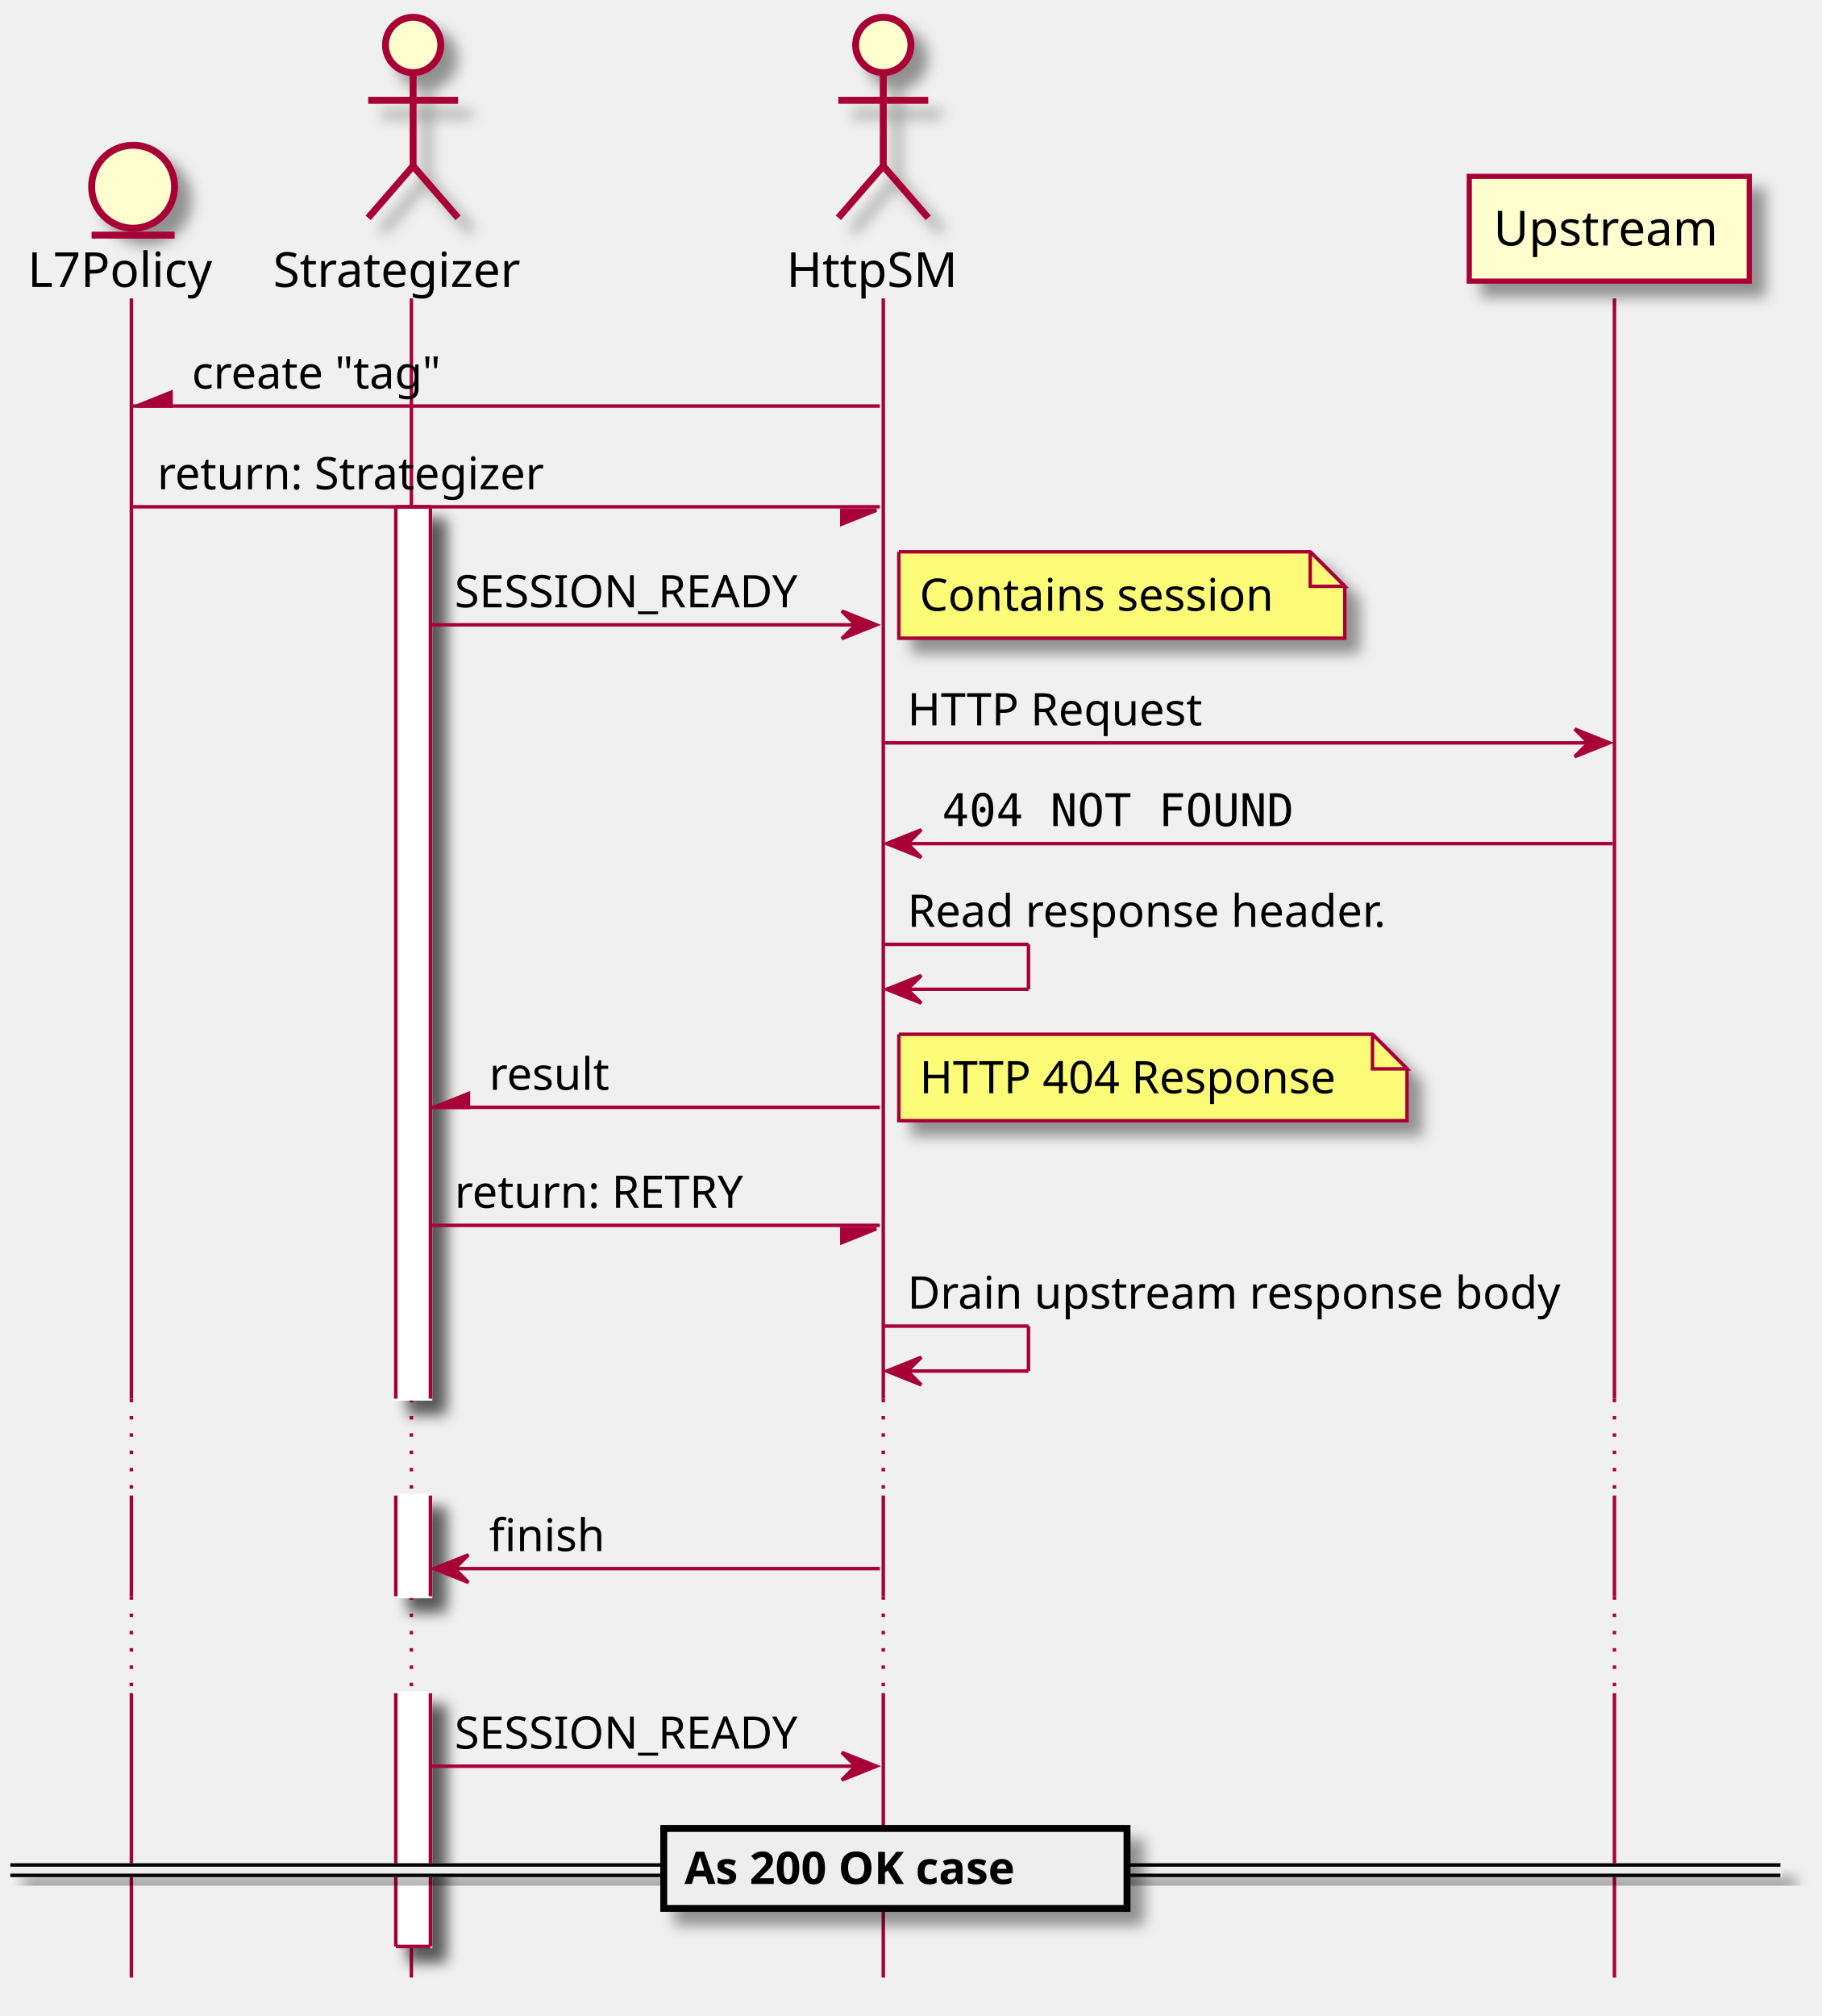
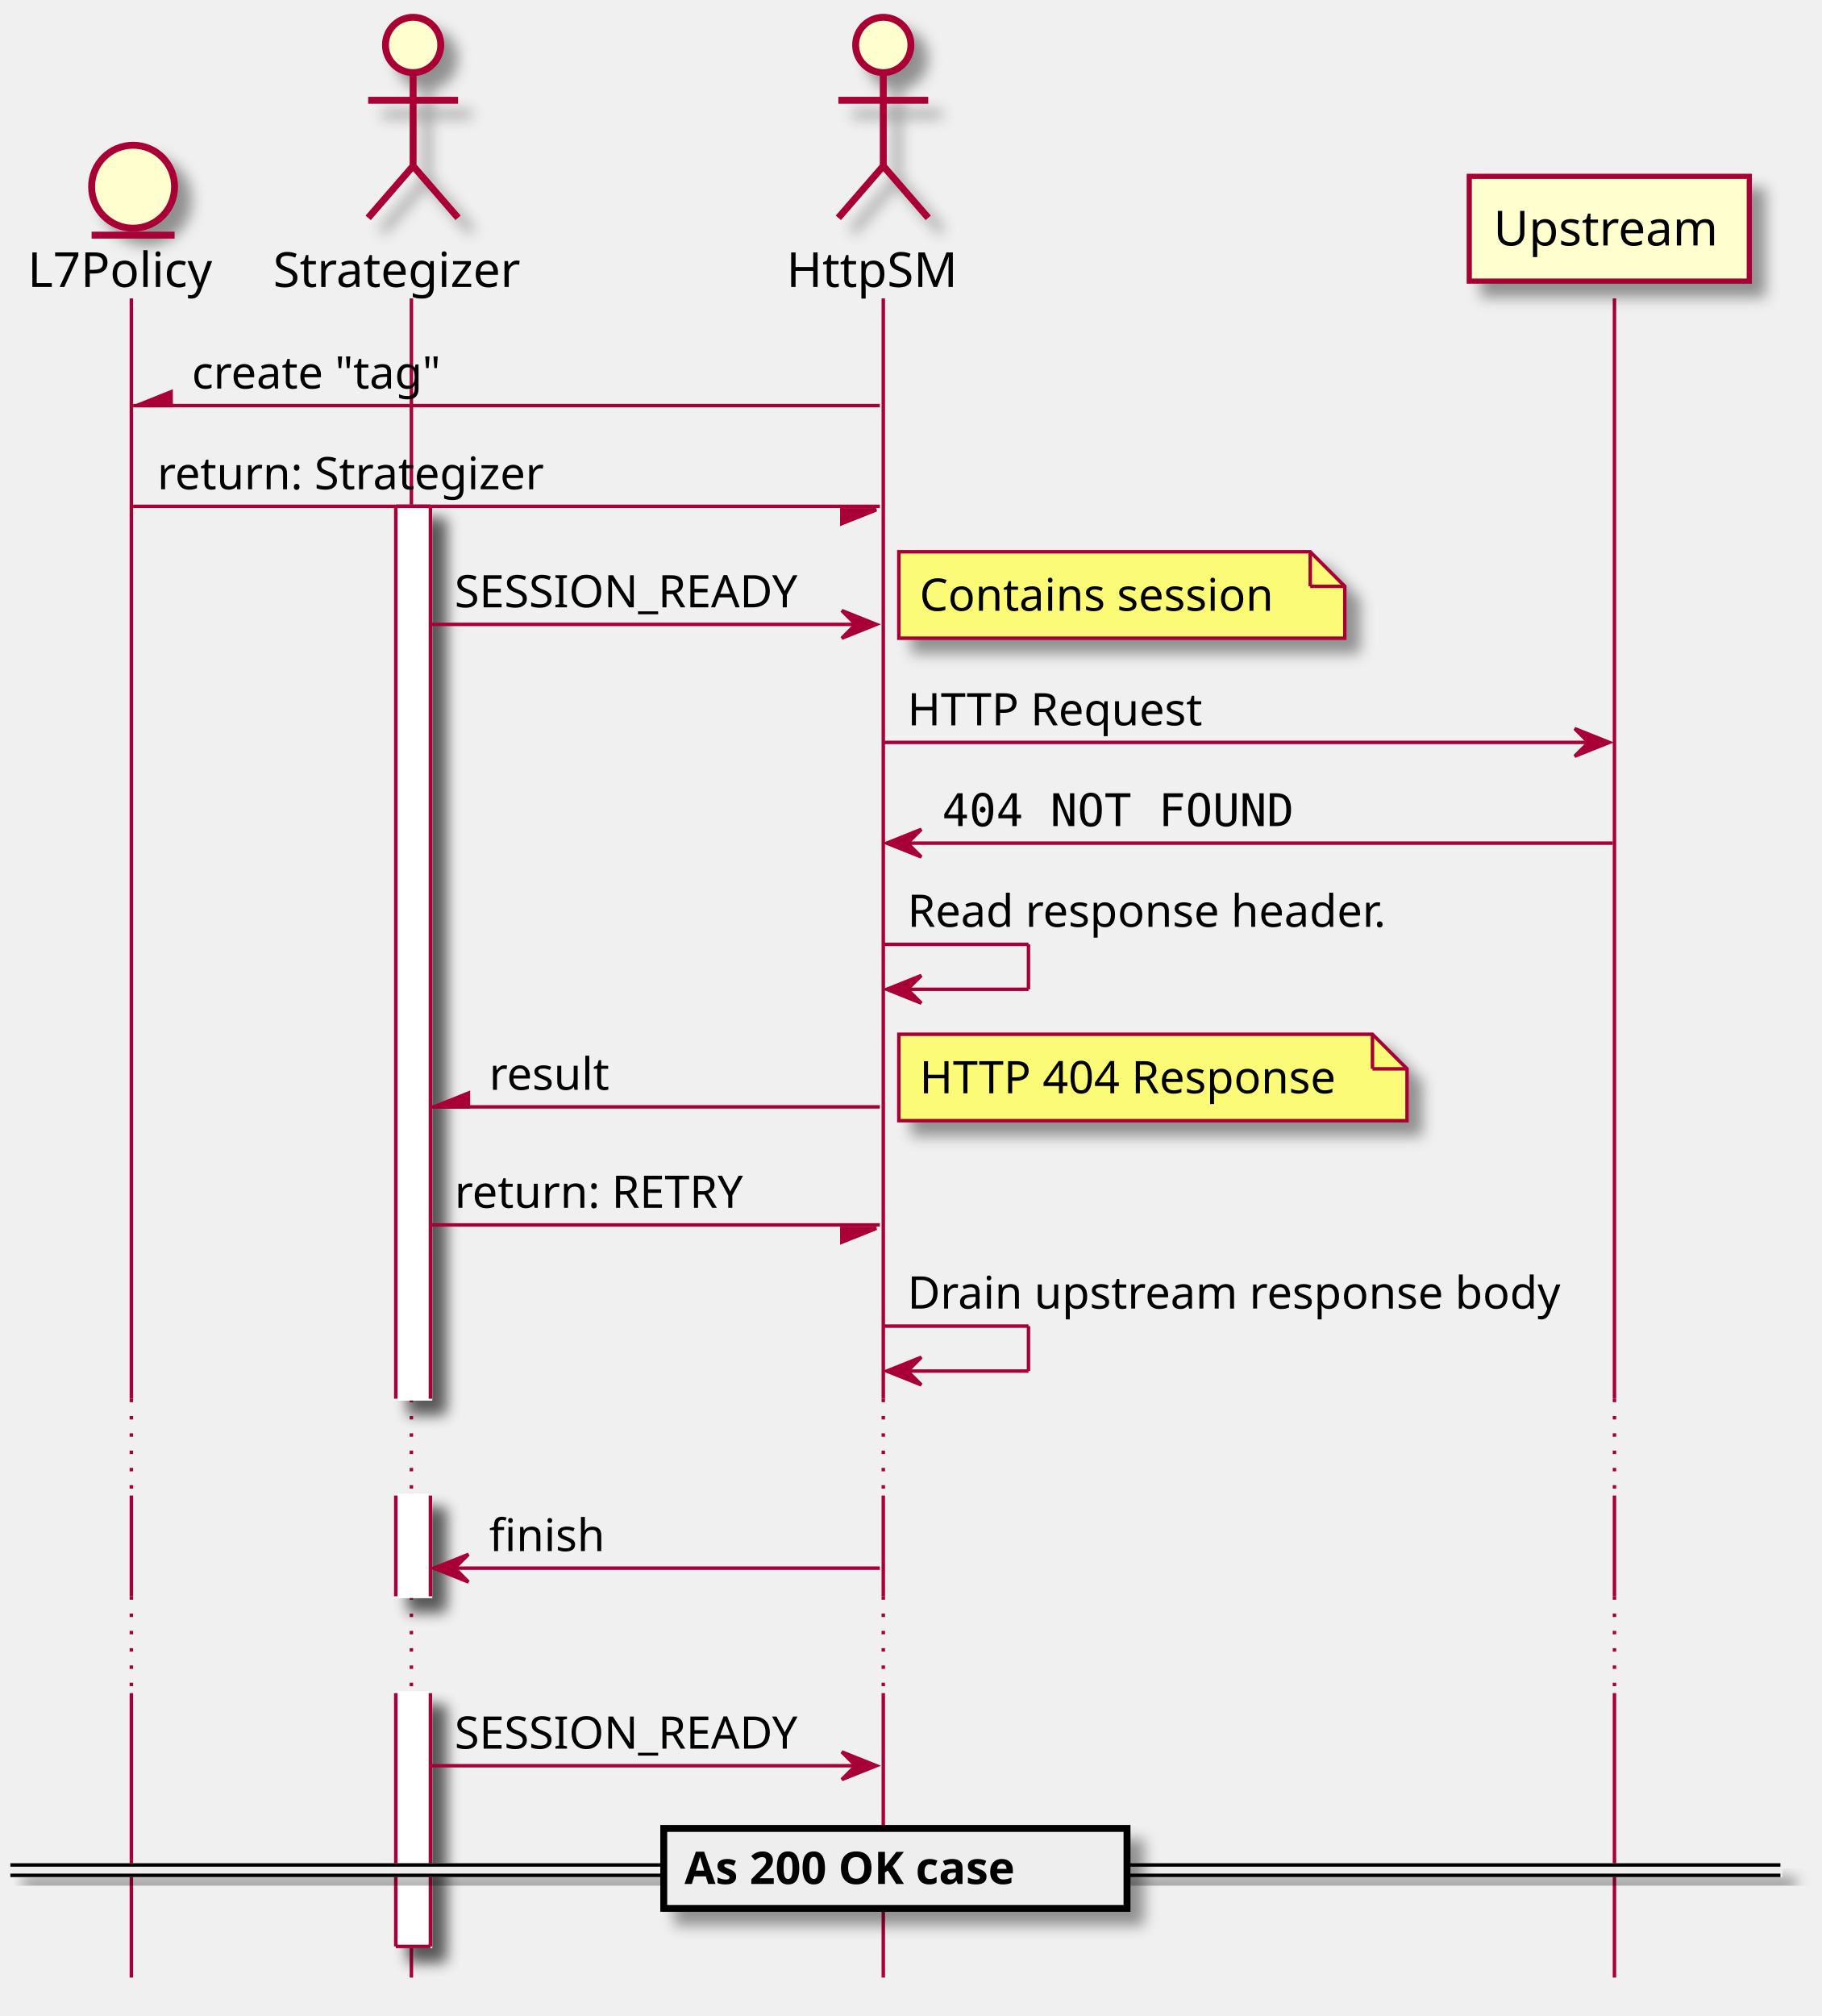
<svg xmlns="http://www.w3.org/2000/svg" contentScriptType="application/ecmascript" contentStyleType="text/css" height="583px" preserveAspectRatio="none" style="width:527px;height:583px;" version="1.1" viewBox="0 0 527 583" width="527px" zoomAndPan="magnify">
  <defs>
    <filter height="300%" id="f15t0lceifk56y" width="300%" x="-1" y="-1">
      <feGaussianBlur result="blurOut" stdDeviation="2.0" />
      <feColorMatrix in="blurOut" result="blurOut2" type="matrix" values="0 0 0 0 0 0 0 0 0 0 0 0 0 0 0 0 0 0 .4 0" />
      <feOffset dx="4.0" dy="4.0" in="blurOut2" result="blurOut3" />
      <feBlend in="SourceGraphic" in2="blurOut3" mode="normal" />
    </filter>
  </defs>
  <g>
-     <rect fill="#FFFFFF" filter="url(#f15t0lceifk56y)" height="257.93" style="stroke: #FFFFFF; stroke-width: 1.0;" width="10" x="114.5" y="146.562" />
-     <line style="stroke: #A80036; stroke-width: 1.0;" x1="114.5" x2="114.5" y1="146.562" y2="404.492" />
-     <line style="stroke: #A80036; stroke-width: 1.0;" x1="124.5" x2="124.5" y1="146.562" y2="404.492" />
-     <line style="stroke: #A80036; stroke-width: 1.0;" x1="114.5" x2="124.5" y1="146.562" y2="146.562" />
+     <rect fill="#FFFFFF" filter="url(#f15t0lceifk56y)" height="258.062" style="stroke: #FFFFFF; stroke-width: 1.0;" width="10" x="114.5" y="146.43" />
+     <line style="stroke: #A80036; stroke-width: 1.0;" x1="114.5" x2="114.5" y1="146.43" y2="404.492" />
+     <line style="stroke: #A80036; stroke-width: 1.0;" x1="124.5" x2="124.5" y1="146.43" y2="404.492" />
+     <line style="stroke: #A80036; stroke-width: 1.0;" x1="114.5" x2="124.5" y1="146.43" y2="146.43" />
    <rect fill="#FFFFFF" filter="url(#f15t0lceifk56y)" height="29.133" style="stroke: #FFFFFF; stroke-width: 1.0;" width="10" x="114.5" y="432.492" />
    <line style="stroke: #A80036; stroke-width: 1.0;" x1="114.5" x2="114.5" y1="432.492" y2="461.625" />
    <line style="stroke: #A80036; stroke-width: 1.0;" x1="124.5" x2="124.5" y1="432.492" y2="461.625" />
    <rect fill="#FFFFFF" filter="url(#f15t0lceifk56y)" height="73.266" style="stroke: #FFFFFF; stroke-width: 1.0;" width="10" x="114.5" y="489.625" />
    <line style="stroke: #A80036; stroke-width: 1.0;" x1="114.5" x2="114.5" y1="489.625" y2="562.891" />
    <line style="stroke: #A80036; stroke-width: 1.0;" x1="124.5" x2="124.5" y1="489.625" y2="562.891" />
    <line style="stroke: #A80036; stroke-width: 1.0;" x1="114.5" x2="124.5" y1="562.891" y2="562.891" />
    <line style="stroke: #A80036; stroke-width: 1.0;" x1="38" x2="38" y1="86.297" y2="404.492" />
    <line style="stroke: #A80036; stroke-width: 1.0; stroke-dasharray: 1.0,4.0;" x1="38" x2="38" y1="404.492" y2="432.492" />
    <line style="stroke: #A80036; stroke-width: 1.0;" x1="38" x2="38" y1="432.492" y2="461.625" />
    <line style="stroke: #A80036; stroke-width: 1.0; stroke-dasharray: 1.0,4.0;" x1="38" x2="38" y1="461.625" y2="489.625" />
    <line style="stroke: #A80036; stroke-width: 1.0;" x1="38" x2="38" y1="489.625" y2="571.891" />
    <line style="stroke: #A80036; stroke-width: 1.0;" x1="119" x2="119" y1="86.297" y2="404.492" />
    <line style="stroke: #A80036; stroke-width: 1.0; stroke-dasharray: 1.0,4.0;" x1="119" x2="119" y1="404.492" y2="432.492" />
    <line style="stroke: #A80036; stroke-width: 1.0;" x1="119" x2="119" y1="432.492" y2="461.625" />
    <line style="stroke: #A80036; stroke-width: 1.0; stroke-dasharray: 1.0,4.0;" x1="119" x2="119" y1="461.625" y2="489.625" />
    <line style="stroke: #A80036; stroke-width: 1.0;" x1="119" x2="119" y1="489.625" y2="571.891" />
    <line style="stroke: #A80036; stroke-width: 1.0;" x1="255.5" x2="255.5" y1="86.297" y2="404.492" />
    <line style="stroke: #A80036; stroke-width: 1.0; stroke-dasharray: 1.0,4.0;" x1="255.5" x2="255.5" y1="404.492" y2="432.492" />
    <line style="stroke: #A80036; stroke-width: 1.0;" x1="255.5" x2="255.5" y1="432.492" y2="461.625" />
    <line style="stroke: #A80036; stroke-width: 1.0; stroke-dasharray: 1.0,4.0;" x1="255.5" x2="255.5" y1="461.625" y2="489.625" />
    <line style="stroke: #A80036; stroke-width: 1.0;" x1="255.5" x2="255.5" y1="489.625" y2="571.891" />
    <line style="stroke: #A80036; stroke-width: 1.0;" x1="467" x2="467" y1="86.297" y2="404.492" />
    <line style="stroke: #A80036; stroke-width: 1.0; stroke-dasharray: 1.0,4.0;" x1="467" x2="467" y1="404.492" y2="432.492" />
    <line style="stroke: #A80036; stroke-width: 1.0;" x1="467" x2="467" y1="432.492" y2="461.625" />
    <line style="stroke: #A80036; stroke-width: 1.0; stroke-dasharray: 1.0,4.0;" x1="467" x2="467" y1="461.625" y2="489.625" />
    <line style="stroke: #A80036; stroke-width: 1.0;" x1="467" x2="467" y1="489.625" y2="571.891" />
    <text fill="#000000" font-family="sans-serif" font-size="14" lengthAdjust="spacingAndGlyphs" textLength="55" x="8" y="82.995">L7Policy</text>
    <ellipse cx="38.5" cy="54" fill="#FEFECE" filter="url(#f15t0lceifk56y)" rx="12" ry="12" style="stroke: #A80036; stroke-width: 2.0;" />
    <line style="stroke: #A80036; stroke-width: 2.0;" x1="26.5" x2="50.5" y1="68" y2="68" />
    <text fill="#000000" font-family="sans-serif" font-size="14" lengthAdjust="spacingAndGlyphs" textLength="75" x="79" y="82.995">Strategizer</text>
    <ellipse cx="119.5" cy="13" fill="#FEFECE" filter="url(#f15t0lceifk56y)" rx="8" ry="8" style="stroke: #A80036; stroke-width: 2.0;" />
-     <path d="M119.5,21 L119.5,48 M106.5,29 L132.5,29 M119.5,48 L106.5,63 M119.5,48 L132.5,63 " fill="none" filter="url(#f15t0lceifk56y)" style="stroke: #A80036; stroke-width: 2.0;" />
+     <path d="M119.5,21 L119.5,48 M106.5,29 L132.5,29 M119.5,48 L106.5,63 M119.5,48 L132.5,63 " fill="#FEFECE" filter="url(#f15t0lceifk56y)" style="stroke: #A80036; stroke-width: 2.0;" />
    <text fill="#000000" font-family="sans-serif" font-size="14" lengthAdjust="spacingAndGlyphs" textLength="50" x="227.5" y="82.995">HttpSM</text>
    <ellipse cx="255.5" cy="13" fill="#FEFECE" filter="url(#f15t0lceifk56y)" rx="8" ry="8" style="stroke: #A80036; stroke-width: 2.0;" />
-     <path d="M255.5,21 L255.5,48 M242.5,29 L268.5,29 M255.5,48 L242.5,63 M255.5,48 L268.5,63 " fill="none" filter="url(#f15t0lceifk56y)" style="stroke: #A80036; stroke-width: 2.0;" />
+     <path d="M255.5,21 L255.5,48 M242.5,29 L268.5,29 M255.5,48 L242.5,63 M255.5,48 L268.5,63 " fill="#FEFECE" filter="url(#f15t0lceifk56y)" style="stroke: #A80036; stroke-width: 2.0;" />
    <rect fill="#FEFECE" filter="url(#f15t0lceifk56y)" height="30.297" style="stroke: #A80036; stroke-width: 1.5;" width="81" x="425" y="51" />
    <text fill="#000000" font-family="sans-serif" font-size="14" lengthAdjust="spacingAndGlyphs" textLength="67" x="432" y="70.995">Upstream</text>
-     <rect fill="#FFFFFF" filter="url(#f15t0lceifk56y)" height="257.93" style="stroke: #FFFFFF; stroke-width: 1.0;" width="10" x="114.5" y="146.562" />
-     <line style="stroke: #A80036; stroke-width: 1.0;" x1="114.5" x2="114.5" y1="146.562" y2="404.492" />
-     <line style="stroke: #A80036; stroke-width: 1.0;" x1="124.5" x2="124.5" y1="146.562" y2="404.492" />
-     <line style="stroke: #A80036; stroke-width: 1.0;" x1="114.5" x2="124.5" y1="146.562" y2="146.562" />
+     <rect fill="#FFFFFF" filter="url(#f15t0lceifk56y)" height="258.062" style="stroke: #FFFFFF; stroke-width: 1.0;" width="10" x="114.5" y="146.43" />
+     <line style="stroke: #A80036; stroke-width: 1.0;" x1="114.5" x2="114.5" y1="146.43" y2="404.492" />
+     <line style="stroke: #A80036; stroke-width: 1.0;" x1="124.5" x2="124.5" y1="146.43" y2="404.492" />
+     <line style="stroke: #A80036; stroke-width: 1.0;" x1="114.5" x2="124.5" y1="146.43" y2="146.43" />
    <rect fill="#FFFFFF" filter="url(#f15t0lceifk56y)" height="29.133" style="stroke: #FFFFFF; stroke-width: 1.0;" width="10" x="114.5" y="432.492" />
    <line style="stroke: #A80036; stroke-width: 1.0;" x1="114.5" x2="114.5" y1="432.492" y2="461.625" />
    <line style="stroke: #A80036; stroke-width: 1.0;" x1="124.5" x2="124.5" y1="432.492" y2="461.625" />
    <rect fill="#FFFFFF" filter="url(#f15t0lceifk56y)" height="73.266" style="stroke: #FFFFFF; stroke-width: 1.0;" width="10" x="114.5" y="489.625" />
    <line style="stroke: #A80036; stroke-width: 1.0;" x1="114.5" x2="114.5" y1="489.625" y2="562.891" />
    <line style="stroke: #A80036; stroke-width: 1.0;" x1="124.5" x2="124.5" y1="489.625" y2="562.891" />
    <line style="stroke: #A80036; stroke-width: 1.0;" x1="114.5" x2="124.5" y1="562.891" y2="562.891" />
-     <polygon fill="#A80036" points="49.5,113.43,39.5,117.43,49.5,117.43" style="stroke: #A80036; stroke-width: 1.0;" />
-     <line style="stroke: #A80036; stroke-width: 1.0;" x1="38.5" x2="254.5" y1="117.43" y2="117.43" />
+     <polygon fill="#A80036" points="49.5,113.297,39.5,117.297,49.5,117.297" style="stroke: #A80036; stroke-width: 1.0;" />
+     <line style="stroke: #A80036; stroke-width: 1.0;" x1="38.5" x2="254.5" y1="117.297" y2="117.297" />
    <text fill="#000000" font-family="sans-serif" font-size="13" lengthAdjust="spacingAndGlyphs" textLength="76" x="55.5" y="112.364">create "tag"</text>
-     <polygon fill="#A80036" points="243.5,147.562,253.5,147.562,243.5,151.562" style="stroke: #A80036; stroke-width: 1.0;" />
-     <line style="stroke: #A80036; stroke-width: 1.0;" x1="38.5" x2="254.5" y1="146.562" y2="146.562" />
+     <polygon fill="#A80036" points="243.5,147.43,253.5,147.43,243.5,151.43" style="stroke: #A80036; stroke-width: 1.0;" />
+     <line style="stroke: #A80036; stroke-width: 1.0;" x1="38.5" x2="254.5" y1="146.43" y2="146.43" />
    <text fill="#000000" font-family="sans-serif" font-size="13" lengthAdjust="spacingAndGlyphs" textLength="118" x="45.5" y="141.497">return: Strategizer</text>
-     <polygon fill="#A80036" points="243.5,176.695,253.5,180.695,243.5,184.695,247.5,180.695" style="stroke: #A80036; stroke-width: 1.0;" />
-     <line style="stroke: #A80036; stroke-width: 1.0;" x1="124.5" x2="249.5" y1="180.695" y2="180.695" />
+     <polygon fill="#A80036" points="243.5,176.562,253.5,180.562,243.5,184.562,247.5,180.562" style="stroke: #A80036; stroke-width: 1.0;" />
+     <line style="stroke: #A80036; stroke-width: 1.0;" x1="124.5" x2="249.5" y1="180.562" y2="180.562" />
    <text fill="#000000" font-family="sans-serif" font-size="13" lengthAdjust="spacingAndGlyphs" textLength="107" x="131.5" y="175.629">SESSION_READY</text>
-     <path d="M260,159.562 L260,184.562 L389,184.562 L389,169.562 L379,159.562 L260,159.562 " fill="#FBFB77" filter="url(#f15t0lceifk56y)" style="stroke: #A80036; stroke-width: 1.0;" />
-     <path d="M379,159.562 L379,169.562 L389,169.562 L379,159.562 " fill="#FBFB77" style="stroke: #A80036; stroke-width: 1.0;" />
+     <polygon fill="#FBFB77" filter="url(#f15t0lceifk56y)" points="260,159.562,260,184.562,389,184.562,389,169.562,379,159.562,260,159.562" style="stroke: #A80036; stroke-width: 1.0;" />
+     <line style="stroke: #A80036; stroke-width: 1.0;" x1="379" x2="379" y1="159.562" y2="169.562" />
+     <line style="stroke: #A80036; stroke-width: 1.0;" x1="389" x2="379" y1="169.562" y2="169.562" />
    <text fill="#000000" font-family="sans-serif" font-size="13" lengthAdjust="spacingAndGlyphs" textLength="108" x="266" y="176.629">Contains session</text>
-     <polygon fill="#A80036" points="455.5,210.828,465.5,214.828,455.5,218.828,459.5,214.828" style="stroke: #A80036; stroke-width: 1.0;" />
-     <line style="stroke: #A80036; stroke-width: 1.0;" x1="255.5" x2="461.5" y1="214.828" y2="214.828" />
+     <polygon fill="#A80036" points="455.5,210.695,465.5,214.695,455.5,218.695,459.5,214.695" style="stroke: #A80036; stroke-width: 1.0;" />
+     <line style="stroke: #A80036; stroke-width: 1.0;" x1="255.5" x2="461.5" y1="214.695" y2="214.695" />
    <text fill="#000000" font-family="sans-serif" font-size="13" lengthAdjust="spacingAndGlyphs" textLength="88" x="262.5" y="209.762">HTTP Request</text>
-     <polygon fill="#A80036" points="266.5,239.961,256.5,243.961,266.5,247.961,262.5,243.961" style="stroke: #A80036; stroke-width: 1.0;" />
-     <line style="stroke: #A80036; stroke-width: 1.0;" x1="260.5" x2="466.5" y1="243.961" y2="243.961" />
+     <polygon fill="#A80036" points="266.5,239.828,256.5,243.828,266.5,247.828,262.5,243.828" style="stroke: #A80036; stroke-width: 1.0;" />
+     <line style="stroke: #A80036; stroke-width: 1.0;" x1="260.5" x2="466.5" y1="243.828" y2="243.828" />
    <text fill="#000000" font-family="monospace" font-size="13" lengthAdjust="spacingAndGlyphs" textLength="104" x="272.5" y="238.895">404 NOT FOUND</text>
    <line style="stroke: #A80036; stroke-width: 1.0;" x1="255.5" x2="297.5" y1="273.094" y2="273.094" />
    <line style="stroke: #A80036; stroke-width: 1.0;" x1="297.5" x2="297.5" y1="273.094" y2="286.094" />
    <line style="stroke: #A80036; stroke-width: 1.0;" x1="256.5" x2="297.5" y1="286.094" y2="286.094" />
    <polygon fill="#A80036" points="266.5,282.094,256.5,286.094,266.5,290.094,262.5,286.094" style="stroke: #A80036; stroke-width: 1.0;" />
    <text fill="#000000" font-family="sans-serif" font-size="13" lengthAdjust="spacingAndGlyphs" textLength="148" x="262.5" y="268.028">Read response header.</text>
-     <polygon fill="#A80036" points="135.5,316.227,125.5,320.227,135.5,320.227" style="stroke: #A80036; stroke-width: 1.0;" />
-     <line style="stroke: #A80036; stroke-width: 1.0;" x1="124.5" x2="254.5" y1="320.227" y2="320.227" />
+     <polygon fill="#A80036" points="135.5,316.094,125.5,320.094,135.5,320.094" style="stroke: #A80036; stroke-width: 1.0;" />
+     <line style="stroke: #A80036; stroke-width: 1.0;" x1="124.5" x2="254.5" y1="320.094" y2="320.094" />
    <text fill="#000000" font-family="sans-serif" font-size="13" lengthAdjust="spacingAndGlyphs" textLength="36" x="141.5" y="315.161">result</text>
-     <path d="M260,299.094 L260,324.094 L407,324.094 L407,309.094 L397,299.094 L260,299.094 " fill="#FBFB77" filter="url(#f15t0lceifk56y)" style="stroke: #A80036; stroke-width: 1.0;" />
-     <path d="M397,299.094 L397,309.094 L407,309.094 L397,299.094 " fill="#FBFB77" style="stroke: #A80036; stroke-width: 1.0;" />
+     <polygon fill="#FBFB77" filter="url(#f15t0lceifk56y)" points="260,299.094,260,324.094,407,324.094,407,309.094,397,299.094,260,299.094" style="stroke: #A80036; stroke-width: 1.0;" />
+     <line style="stroke: #A80036; stroke-width: 1.0;" x1="397" x2="397" y1="299.094" y2="309.094" />
+     <line style="stroke: #A80036; stroke-width: 1.0;" x1="407" x2="397" y1="309.094" y2="309.094" />
    <text fill="#000000" font-family="sans-serif" font-size="13" lengthAdjust="spacingAndGlyphs" textLength="126" x="266" y="316.161">HTTP 404 Response</text>
-     <polygon fill="#A80036" points="243.5,355.359,253.5,355.359,243.5,359.359" style="stroke: #A80036; stroke-width: 1.0;" />
-     <line style="stroke: #A80036; stroke-width: 1.0;" x1="124.5" x2="254.5" y1="354.359" y2="354.359" />
+     <polygon fill="#A80036" points="243.5,355.227,253.5,355.227,243.5,359.227" style="stroke: #A80036; stroke-width: 1.0;" />
+     <line style="stroke: #A80036; stroke-width: 1.0;" x1="124.5" x2="254.5" y1="354.227" y2="354.227" />
    <text fill="#000000" font-family="sans-serif" font-size="13" lengthAdjust="spacingAndGlyphs" textLength="85" x="131.5" y="349.293">return: RETRY</text>
    <line style="stroke: #A80036; stroke-width: 1.0;" x1="255.5" x2="297.5" y1="383.492" y2="383.492" />
    <line style="stroke: #A80036; stroke-width: 1.0;" x1="297.5" x2="297.5" y1="383.492" y2="396.492" />
    <line style="stroke: #A80036; stroke-width: 1.0;" x1="256.5" x2="297.5" y1="396.492" y2="396.492" />
    <polygon fill="#A80036" points="266.5,392.492,256.5,396.492,266.5,400.492,262.5,396.492" style="stroke: #A80036; stroke-width: 1.0;" />
    <text fill="#000000" font-family="sans-serif" font-size="13" lengthAdjust="spacingAndGlyphs" textLength="198" x="262.5" y="378.426">Drain upstream response body</text>
-     <polygon fill="#A80036" points="135.5,449.625,125.5,453.625,135.5,457.625,131.5,453.625" style="stroke: #A80036; stroke-width: 1.0;" />
-     <line style="stroke: #A80036; stroke-width: 1.0;" x1="129.5" x2="254.5" y1="453.625" y2="453.625" />
+     <polygon fill="#A80036" points="135.5,449.492,125.5,453.492,135.5,457.492,131.5,453.492" style="stroke: #A80036; stroke-width: 1.0;" />
+     <line style="stroke: #A80036; stroke-width: 1.0;" x1="129.5" x2="254.5" y1="453.492" y2="453.492" />
    <text fill="#000000" font-family="sans-serif" font-size="13" lengthAdjust="spacingAndGlyphs" textLength="33" x="141.5" y="448.559">finish</text>
-     <polygon fill="#A80036" points="243.5,506.758,253.5,510.758,243.5,514.758,247.5,510.758" style="stroke: #A80036; stroke-width: 1.0;" />
-     <line style="stroke: #A80036; stroke-width: 1.0;" x1="124.5" x2="249.5" y1="510.758" y2="510.758" />
+     <polygon fill="#A80036" points="243.5,506.625,253.5,510.625,243.5,514.625,247.5,510.625" style="stroke: #A80036; stroke-width: 1.0;" />
+     <line style="stroke: #A80036; stroke-width: 1.0;" x1="124.5" x2="249.5" y1="510.625" y2="510.625" />
    <text fill="#000000" font-family="sans-serif" font-size="13" lengthAdjust="spacingAndGlyphs" textLength="107" x="131.5" y="505.692">SESSION_READY</text>
    <rect fill="#EEEEEE" filter="url(#f15t0lceifk56y)" height="3" style="stroke: #EEEEEE; stroke-width: 1.0;" width="512" x="3" y="539.324" />
    <line style="stroke: #000000; stroke-width: 1.0;" x1="3" x2="515" y1="539.324" y2="539.324" />
    <line style="stroke: #000000; stroke-width: 1.0;" x1="3" x2="515" y1="542.324" y2="542.324" />
    <rect fill="#EEEEEE" filter="url(#f15t0lceifk56y)" height="23.133" style="stroke: #000000; stroke-width: 2.0;" width="134" x="192" y="528.758" />
    <text fill="#000000" font-family="sans-serif" font-size="13" font-weight="bold" lengthAdjust="spacingAndGlyphs" textLength="115" x="198" y="544.825">As 200 OK case</text>
  </g>
</svg>
